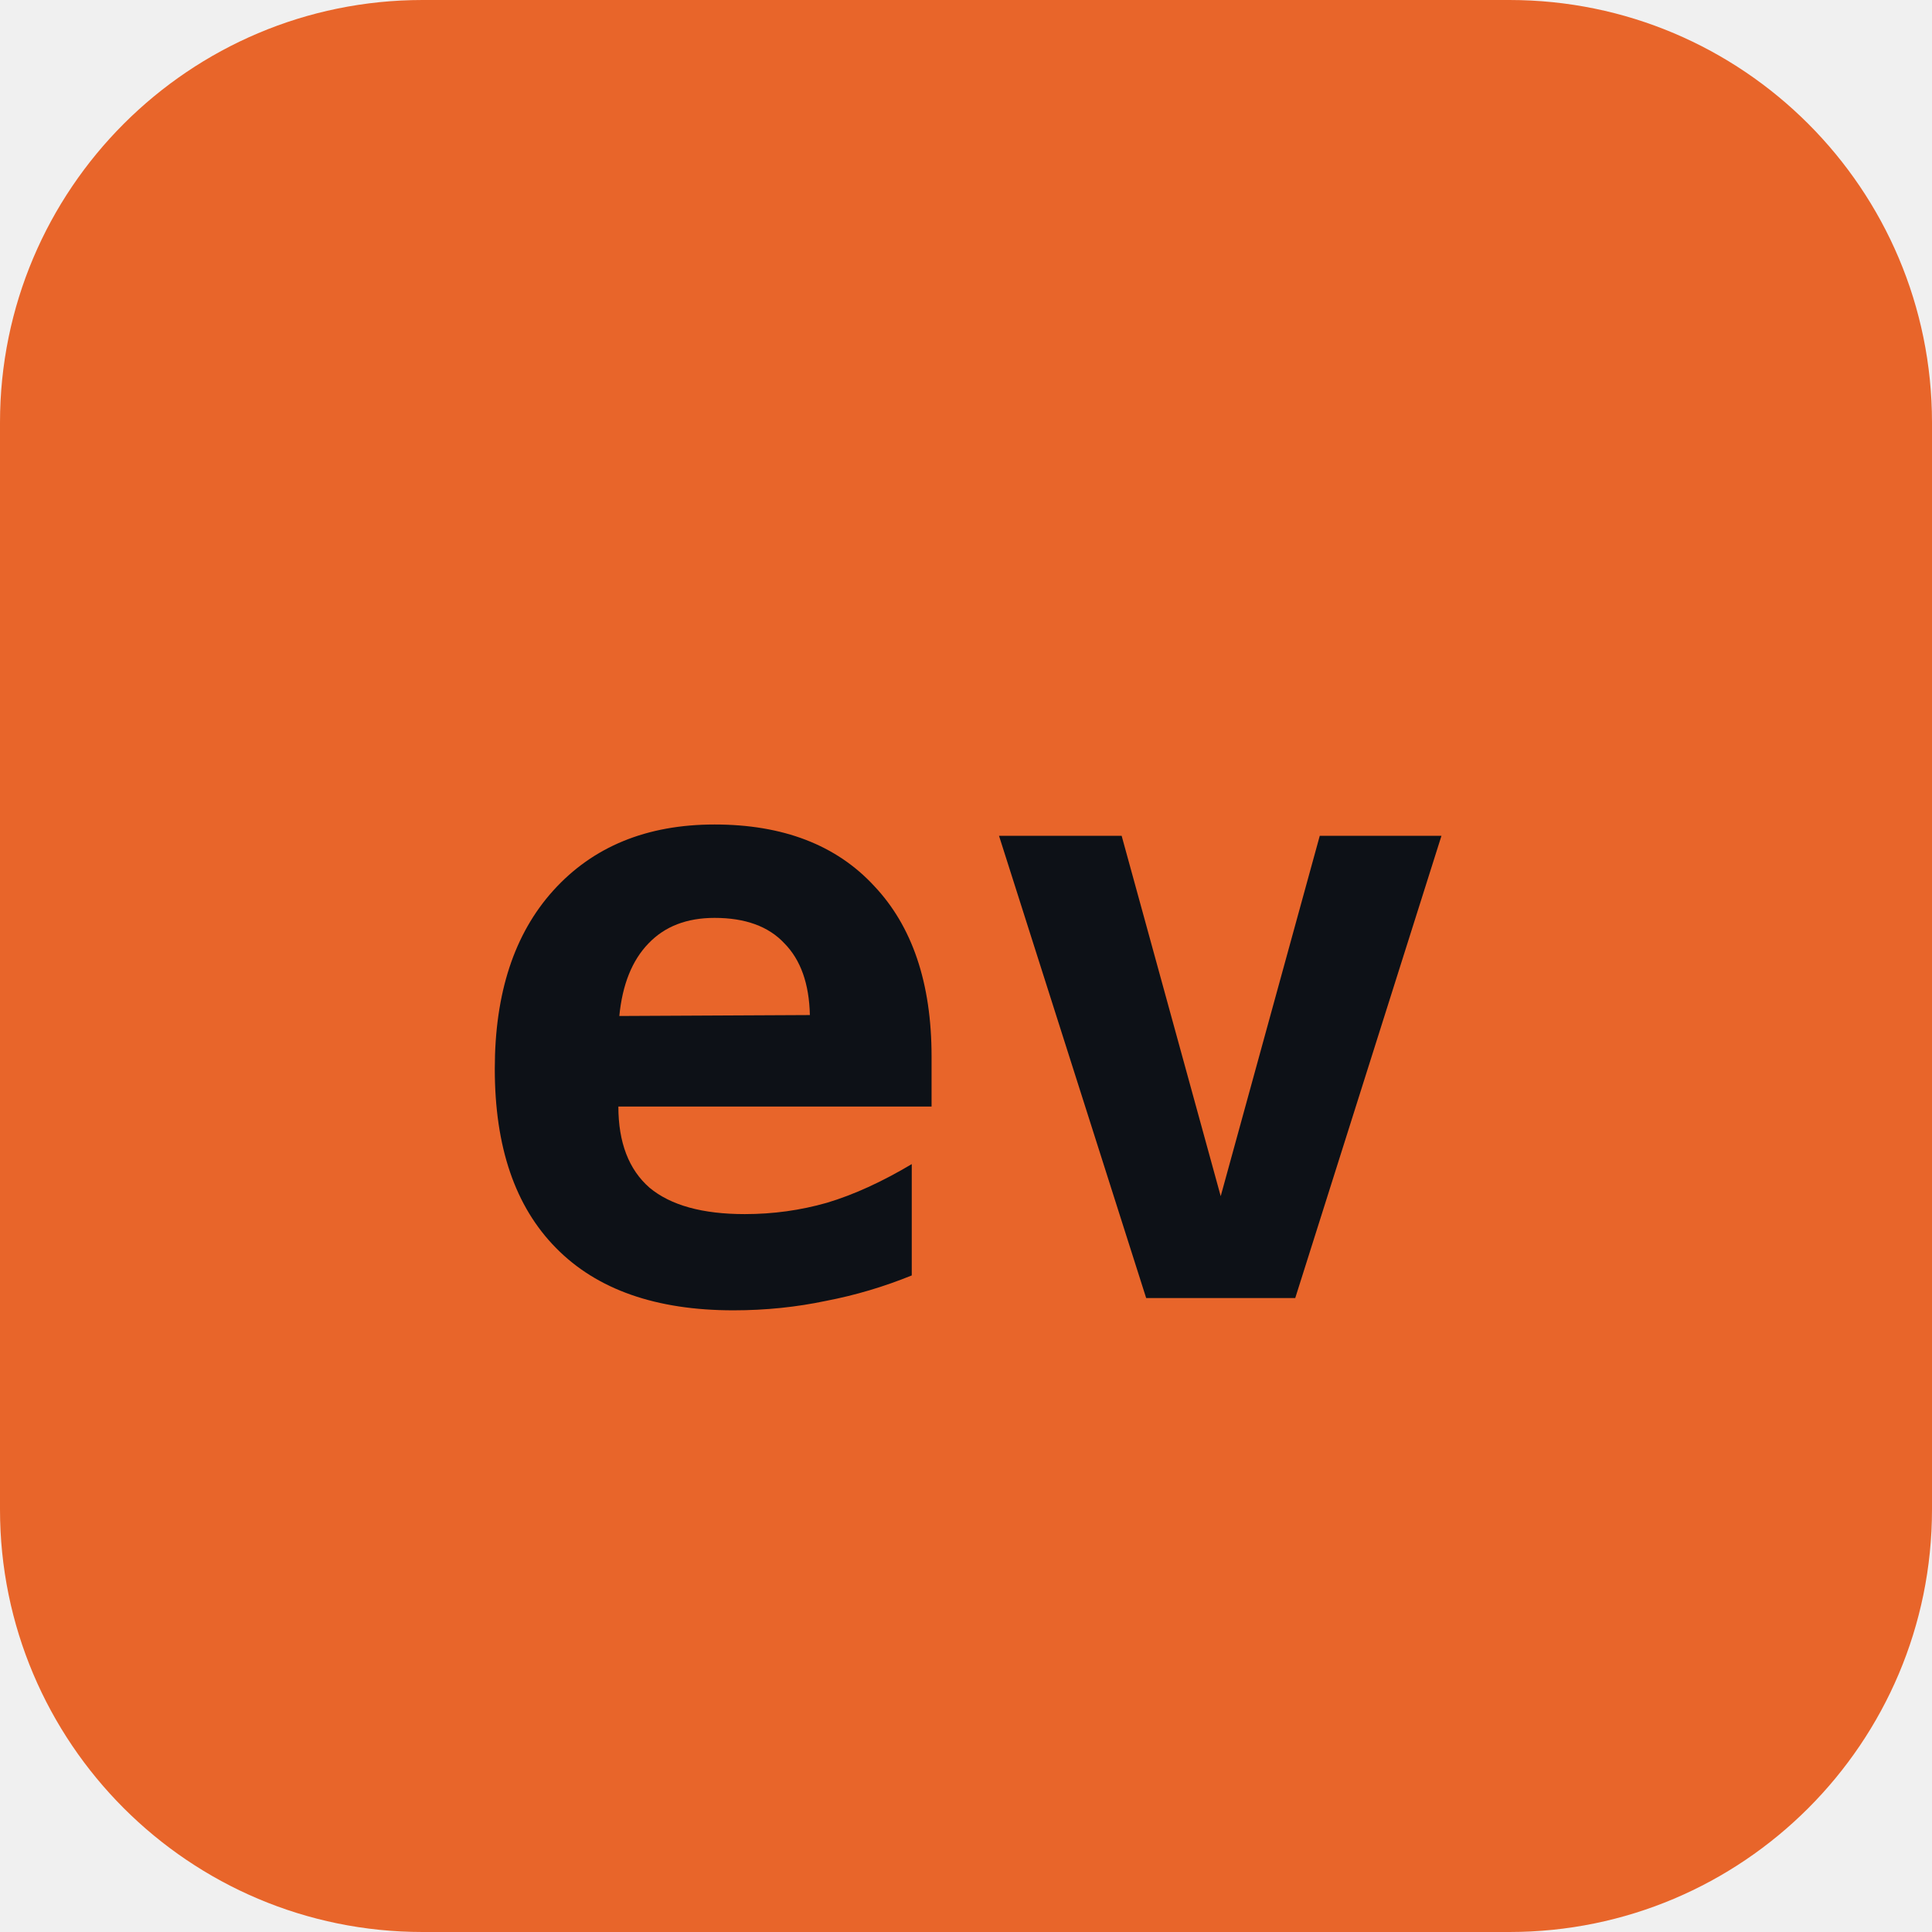
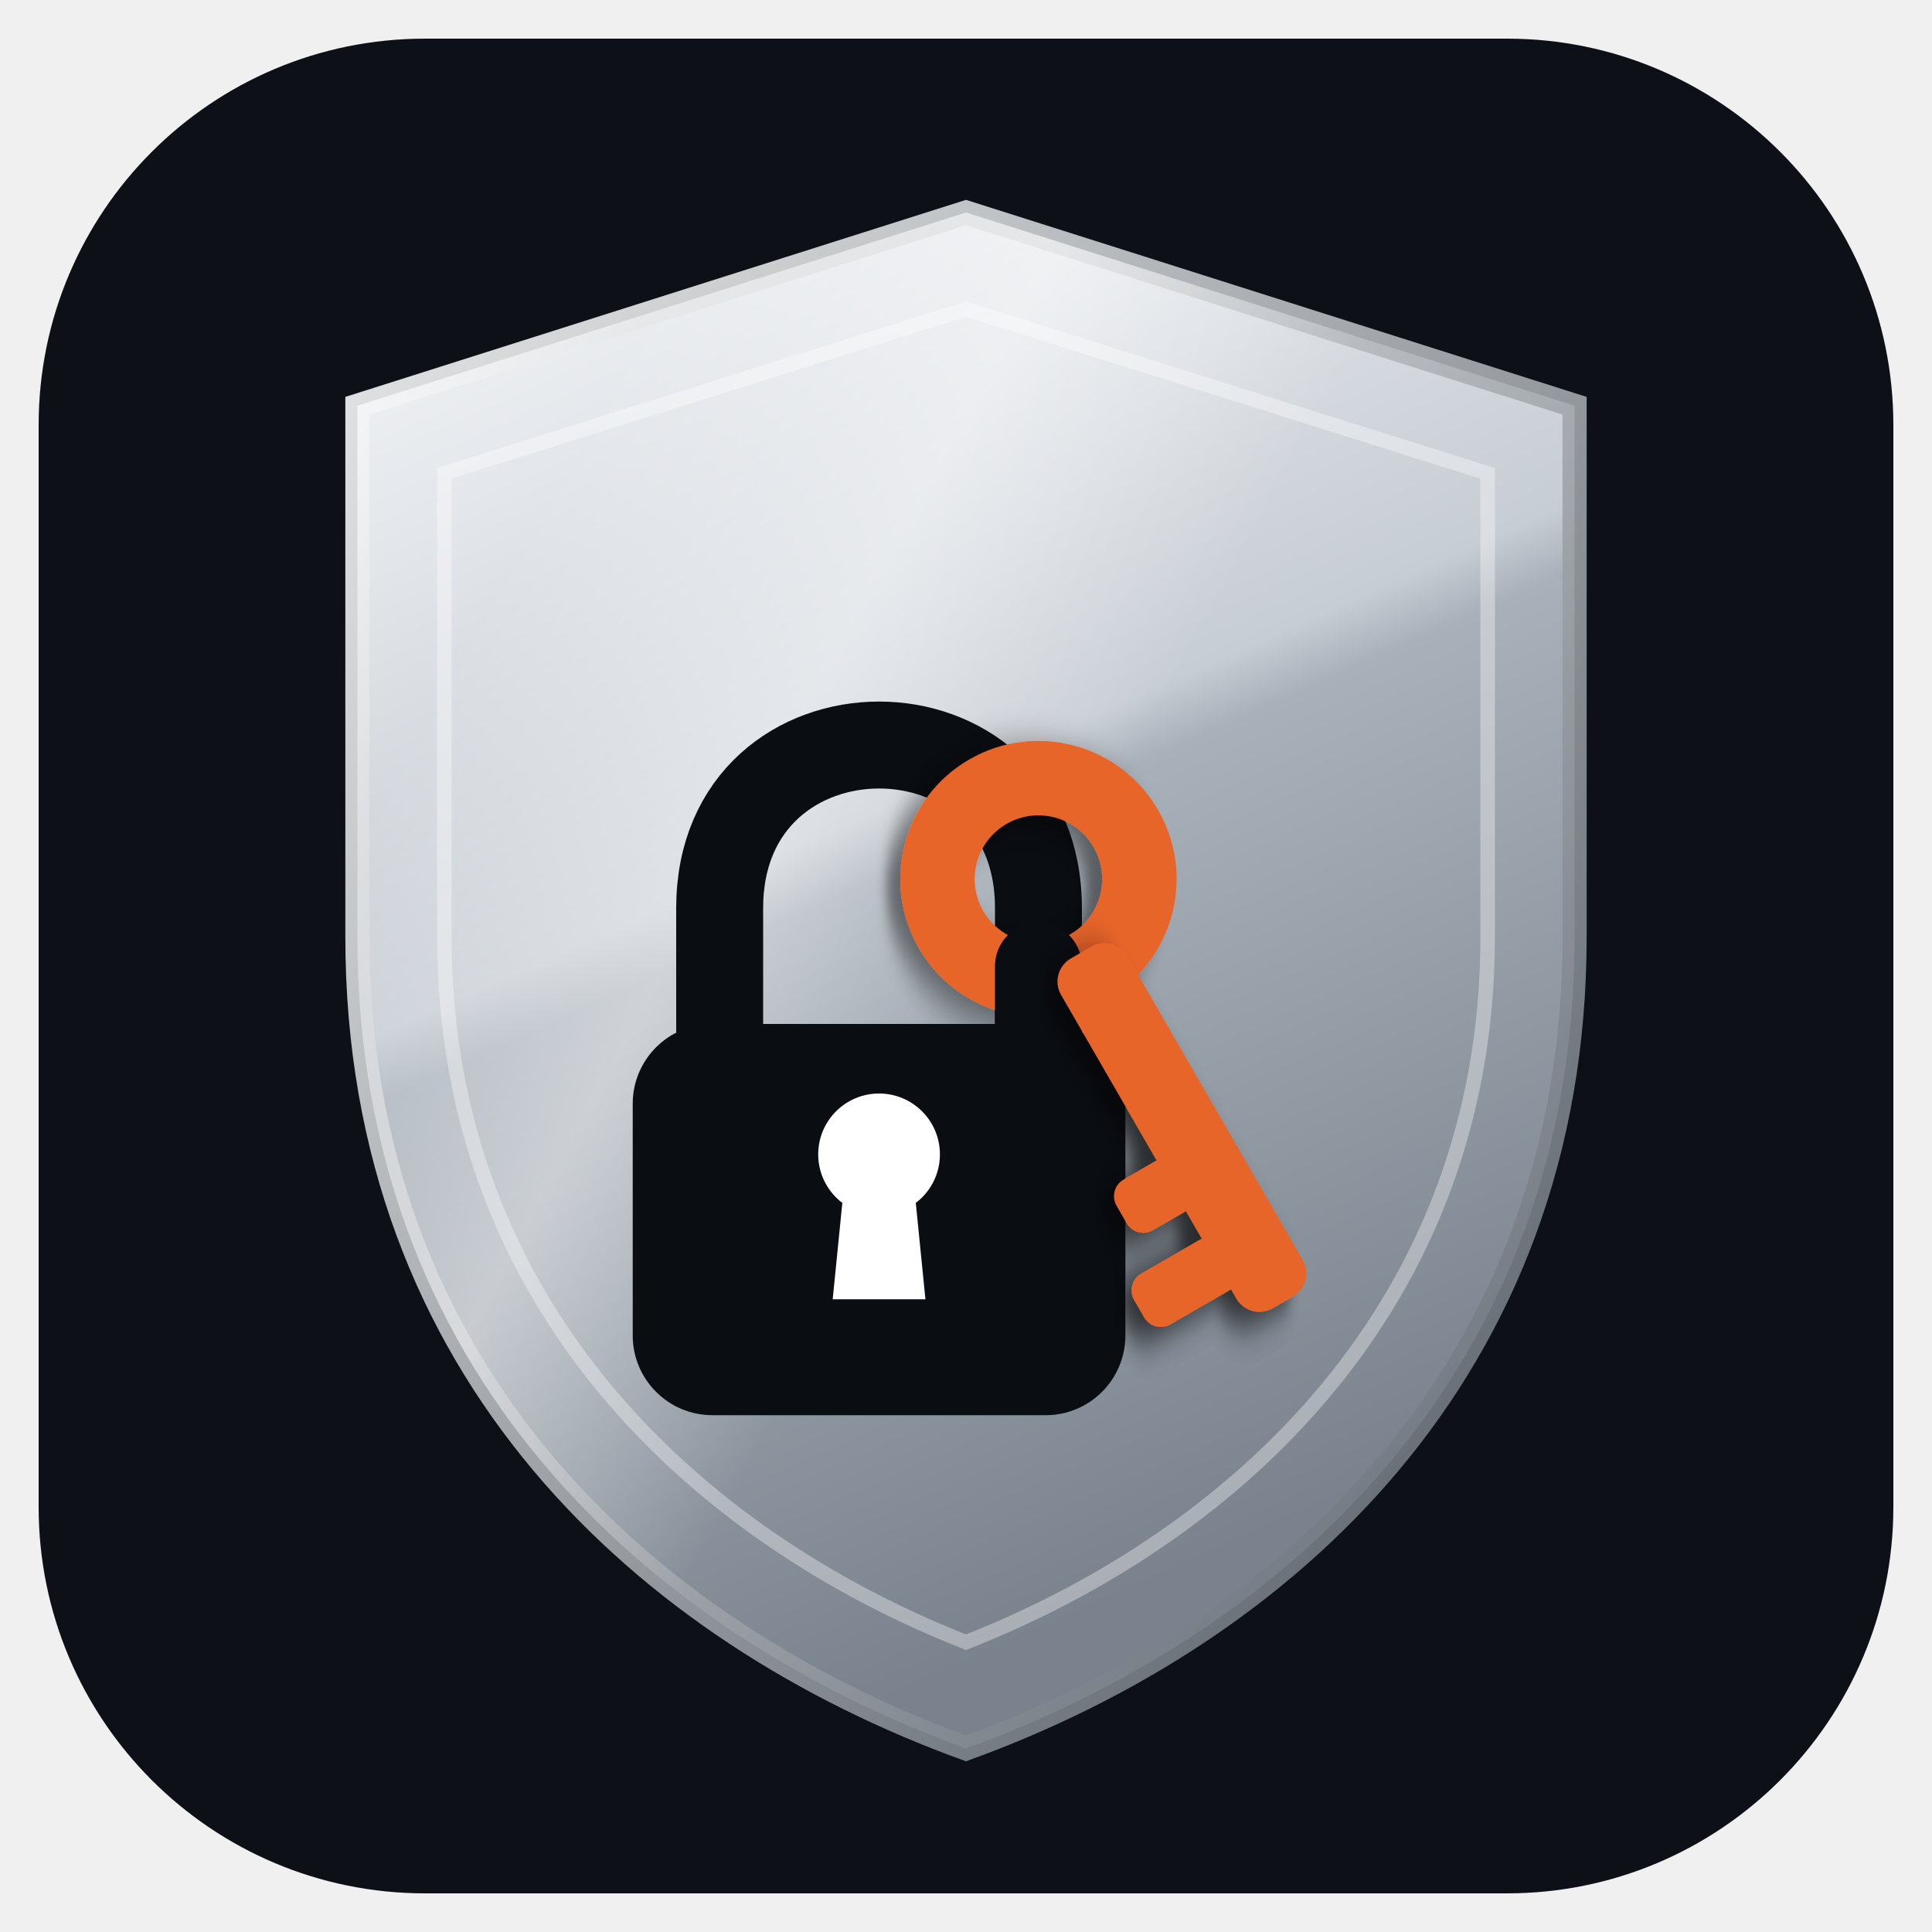
- <svg xmlns="http://www.w3.org/2000/svg" viewBox="0 0 32 32">
-   <rect width="32" height="32" rx="7" fill="#E8652A" />
-   <text x="16" y="21.5" font-family="ui-monospace, 'IBM Plex Mono', monospace" font-size="14" font-weight="700" fill="#0D1117" text-anchor="middle">ev</text>
+ <svg xmlns="http://www.w3.org/2000/svg" viewBox="0 0 200 200">
+   <rect x="4" y="4" width="192" height="192" rx="40" fill="#0D1117" />
+   <defs>
+     <linearGradient id="m3" x1="0" y1="0" x2="0.35" y2="1">
+       <stop offset="0" stop-color="#F7F8FA" />
+       <stop offset="0.48" stop-color="#C7CDD4" />
+       <stop offset="0.52" stop-color="#A8B0B9" />
+       <stop offset="1" stop-color="#7A838D" />
+     </linearGradient>
+     <linearGradient id="e3" x1="0" y1="0" x2="1" y2="1">
+       <stop offset="0" stop-color="#FFFFFF" stop-opacity="0.9" />
+       <stop offset="1" stop-color="#5A626C" stop-opacity="0.9" />
+     </linearGradient>
+     <linearGradient id="s3" x1="0" y1="0" x2="1" y2="0.6">
+       <stop offset="0.25" stop-color="#FFFFFF" stop-opacity="0" />
+       <stop offset="0.42" stop-color="#FFFFFF" stop-opacity="0.45" />
+       <stop offset="0.58" stop-color="#FFFFFF" stop-opacity="0" />
+     </linearGradient>
+     <clipPath id="c3">
+       <path d="M100,22 L163,42 L163,97 C163,142 133,169 100,181 C67,169 37,142 37,97 L37,42 Z" />
+     </clipPath>
+     <filter id="d3" x="-30%" y="-30%" width="160%" height="160%">
+       <feDropShadow dx="0" dy="1.6" stdDeviation="1.4" flood-color="#000000" flood-opacity="0.45" />
+     </filter>
+   </defs>
+   <path d="M100,22 L163,42 L163,97 C163,142 133,169 100,181 C67,169 37,142 37,97 L37,42 Z" fill="url(#m3)" stroke="url(#e3)" stroke-width="2.5" />
+   <path d="M100,32 L154,49 L154,97 C154,135 128,159 100,170 C72,159 46,135 46,97 L46,49 Z" fill="none" stroke="#FFFFFF" stroke-opacity="0.35" stroke-width="1.5" />
+   <rect x="20" y="10" width="170" height="190" fill="url(#s3)" clip-path="url(#c3)" />
+   <path transform="translate(91,112) scale(1.5)" d="M-11,-2 L-11,-12 C-11,-27 11,-27 11,-12 L11,-2" fill="none" stroke="#0A0D12" stroke-width="6" stroke-linecap="round" />
+   <g transform="translate(117.4,108.1468) rotate(60) scale(1.1)" filter="url(#d3)">
+     <circle cx="-18" cy="0" r="9.5" fill="none" stroke="#E8652A" stroke-width="7" />
+     <rect x="-10" y="-3.6" width="38" height="7.2" rx="2.5" fill="#E8652A" />
+     <rect x="19" y="2" width="5.5" height="10" rx="1.8" fill="#E8652A" />
+     <rect x="10.5" y="2" width="5.5" height="7" rx="1.8" fill="#E8652A" />
+   </g>
+   <path transform="translate(91,112) scale(1.5)" d="M11,-8 L11,-2" fill="none" stroke="#0A0D12" stroke-width="6" stroke-linecap="round" />
+   <g transform="translate(91,112) scale(1.5)">
+     <rect x="-17" y="-4" width="34" height="27" rx="5.5" fill="#0A0D12" />
+     <circle cx="0" cy="5" r="4.2" fill="#FFFFFF" />
+     <path d="M-2.3,6 L2.3,6 L3.2,15 L-3.2,15 Z" fill="#FFFFFF" />
+   </g>
+   <g transform="translate(117.4,108.1468) rotate(60) scale(1.1)" filter="url(#d3)">
+     <circle cx="-18" cy="0" r="0" fill="none" stroke="#E8652A" stroke-width="7" />
+     <rect x="-10" y="-3.6" width="38" height="7.2" rx="2.5" fill="#E8652A" />
+     <rect x="19" y="2" width="5.5" height="10" rx="1.8" fill="#E8652A" />
+     <rect x="10.5" y="2" width="5.5" height="7" rx="1.8" fill="#E8652A" />
+   </g>
</svg>
